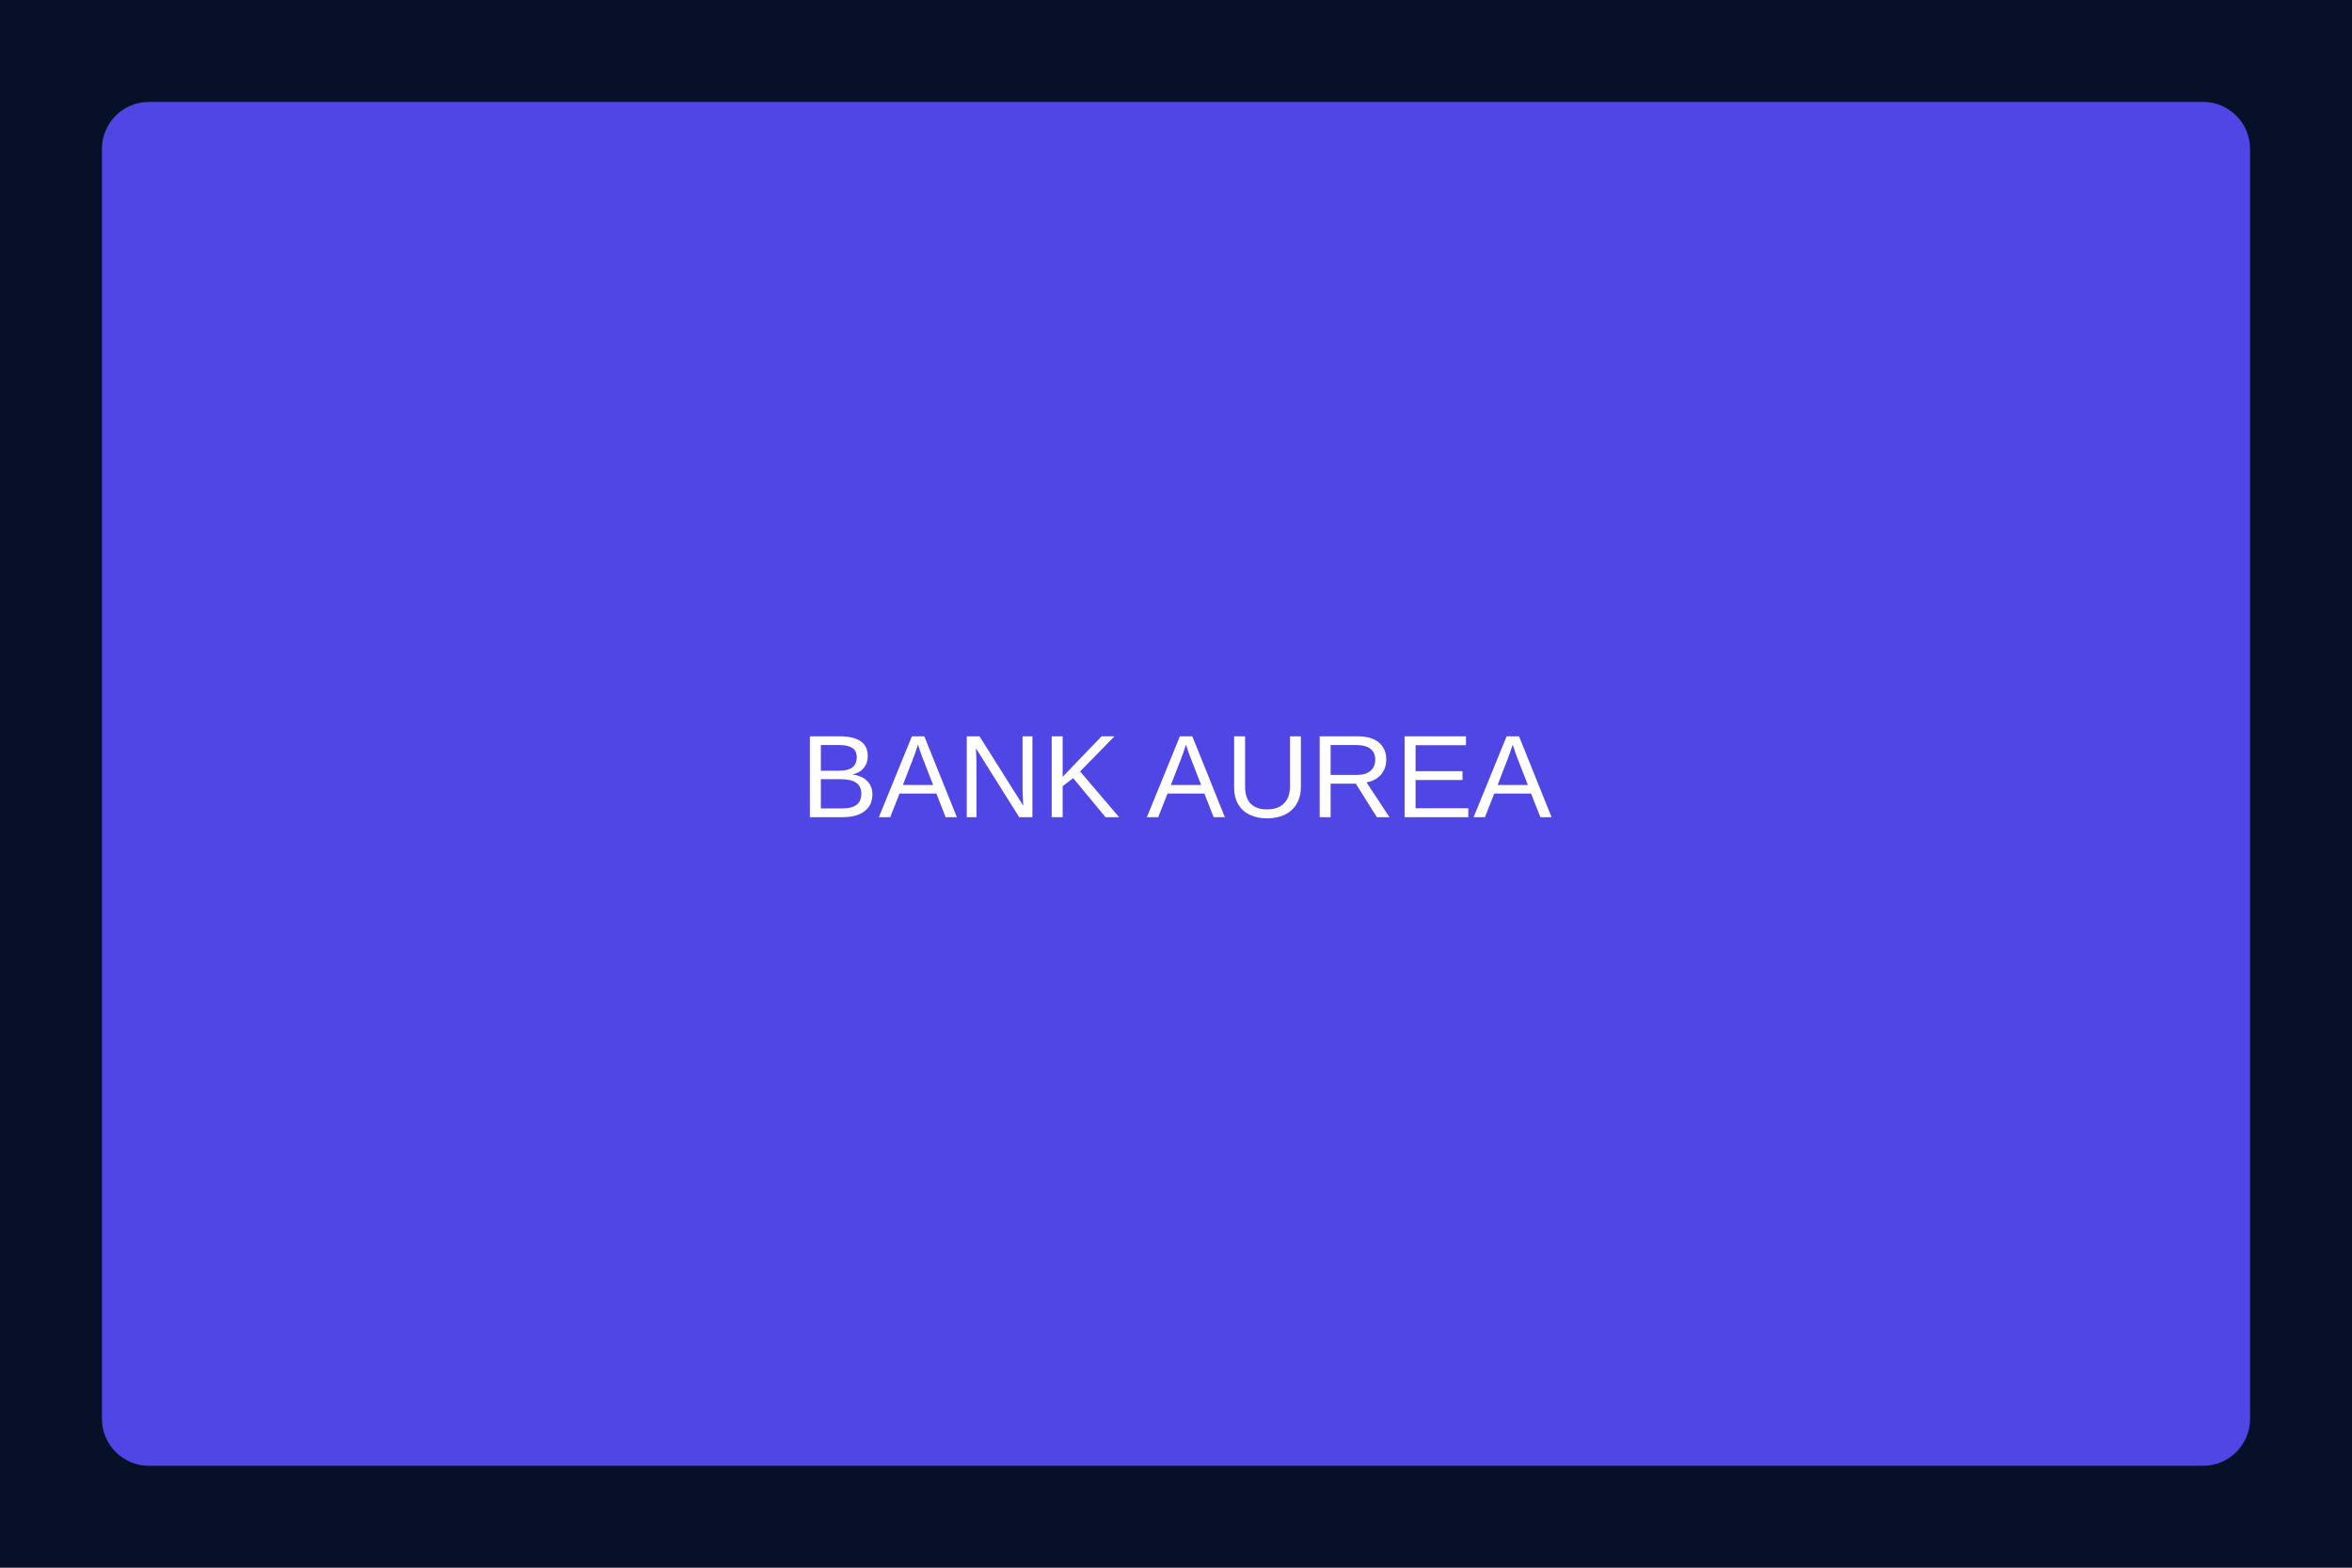
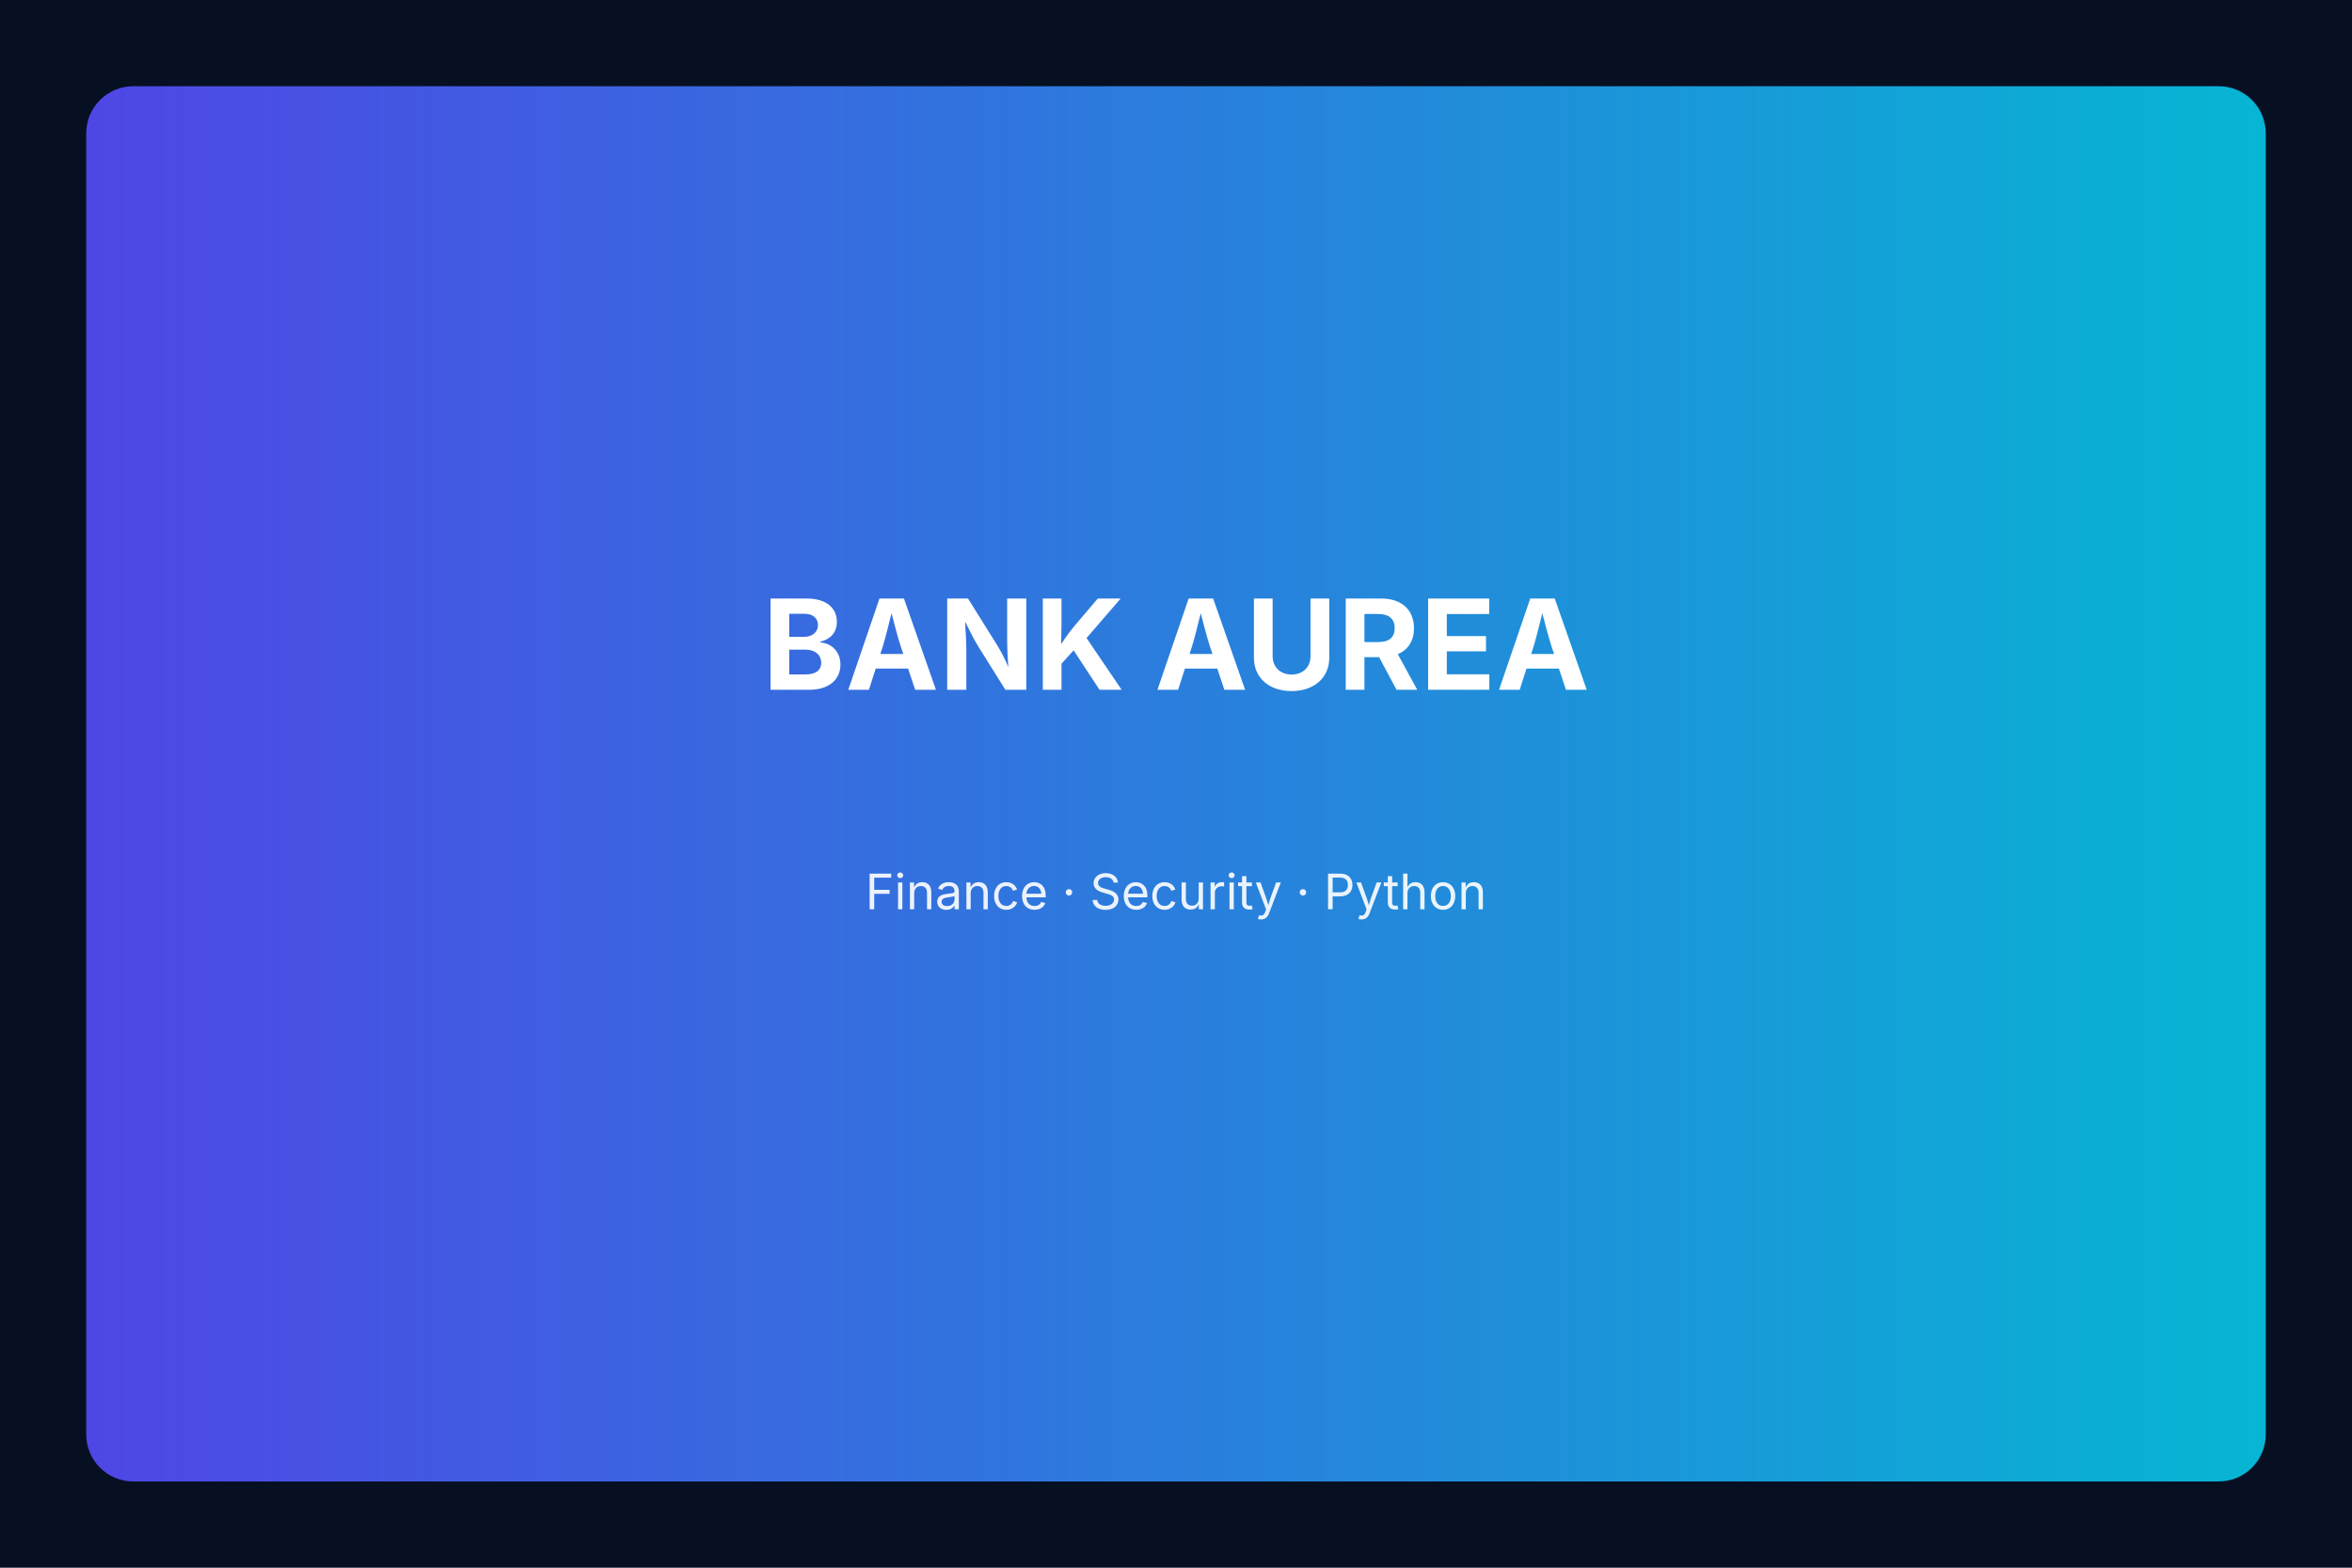
<svg xmlns="http://www.w3.org/2000/svg" viewBox="0 0 600 400" width="600" height="400">
-   <rect width="100%" height="100%" fill="#071026" />
-   <rect x="26" y="26" width="548" height="348" rx="12" fill="#4f46e5" />
-   <text x="50%" y="50%" font-family="Verdana, Arial, sans-serif" font-size="30" fill="#fff" text-anchor="middle" dominant-baseline="middle">BANK AUREA</text>
+   <rect width="100%" height="100%" fill="#071023" />
+   <defs>
+     <linearGradient id="bkc" x1="0" x2="1">
+       <stop offset="0" stop-color="#4f46e5" />
+       <stop offset="1" stop-color="#06b6d4" />
+     </linearGradient>
+   </defs>
+   <rect x="22" y="22" width="556" height="356" rx="12" fill="url(#bkc)" />
+   <text x="50%" y="44%" text-anchor="middle" font-family="Inter, Arial, sans-serif" font-size="32" font-weight="700" fill="#fff">BANK AUREA</text>
+   <text x="50%" y="58%" text-anchor="middle" font-family="Inter, Arial, sans-serif" font-size="12.5" fill="#fff" opacity="0.9">Finance · Security · Python</text>
</svg>
